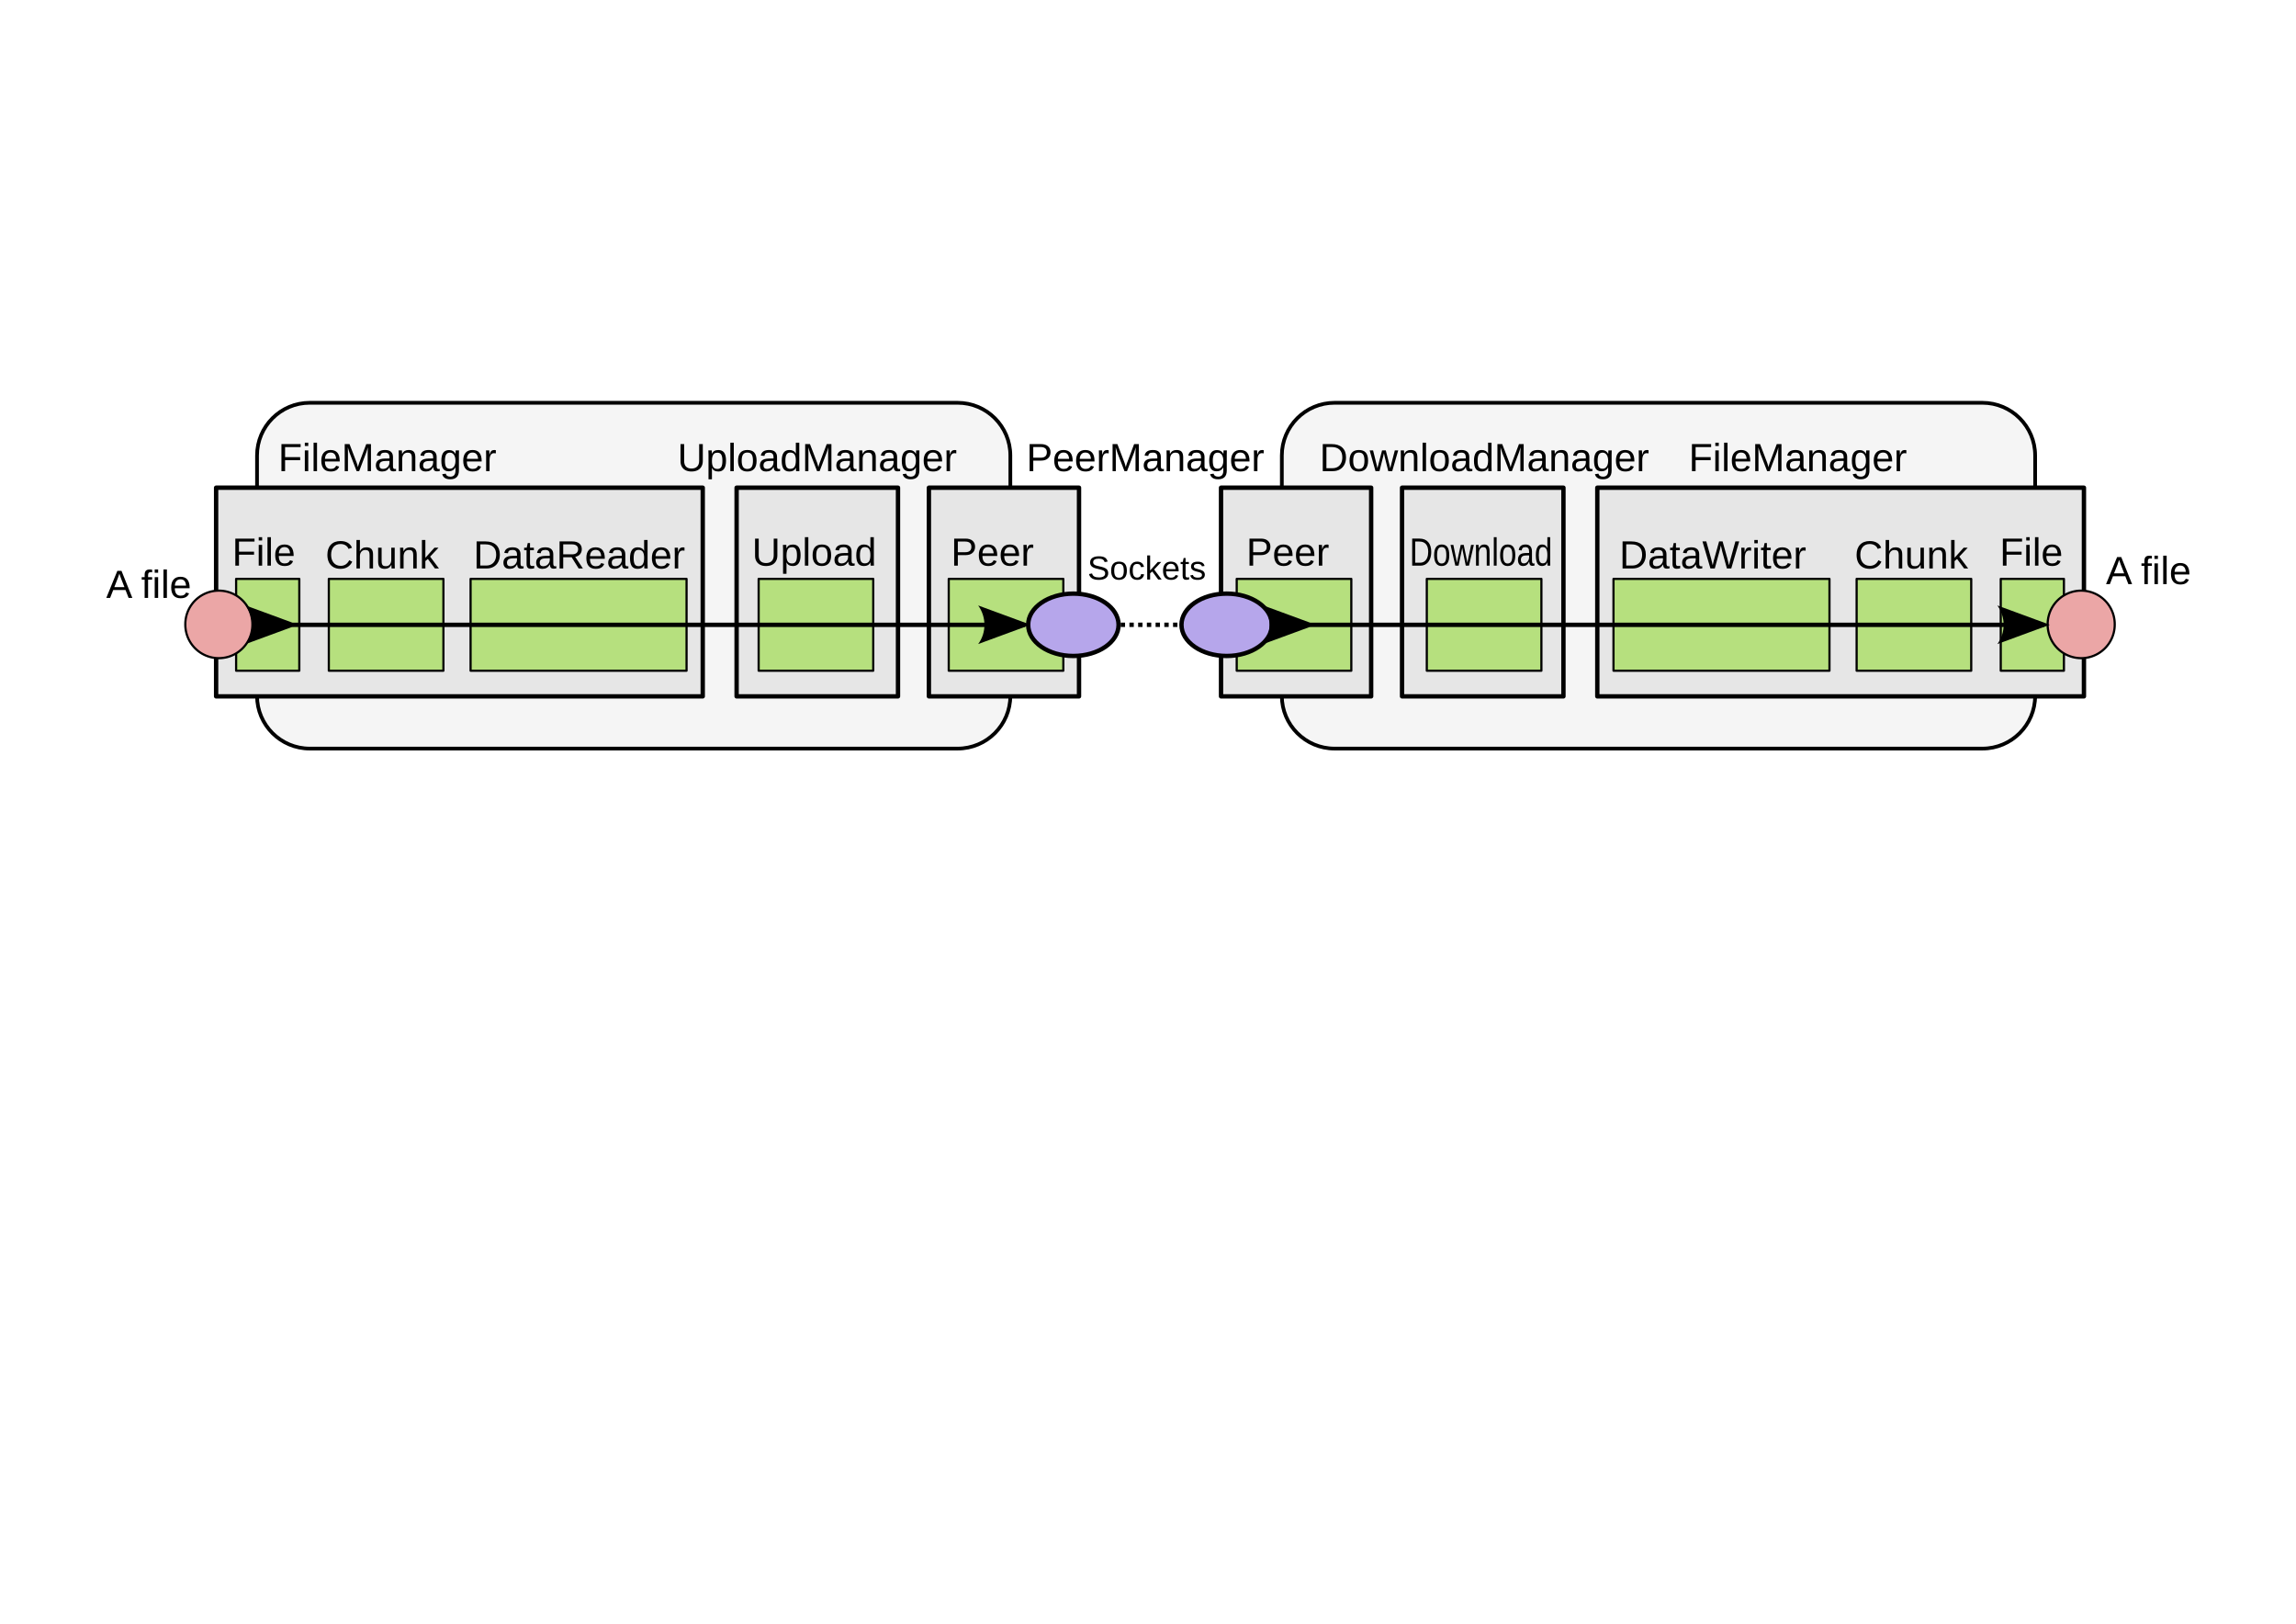
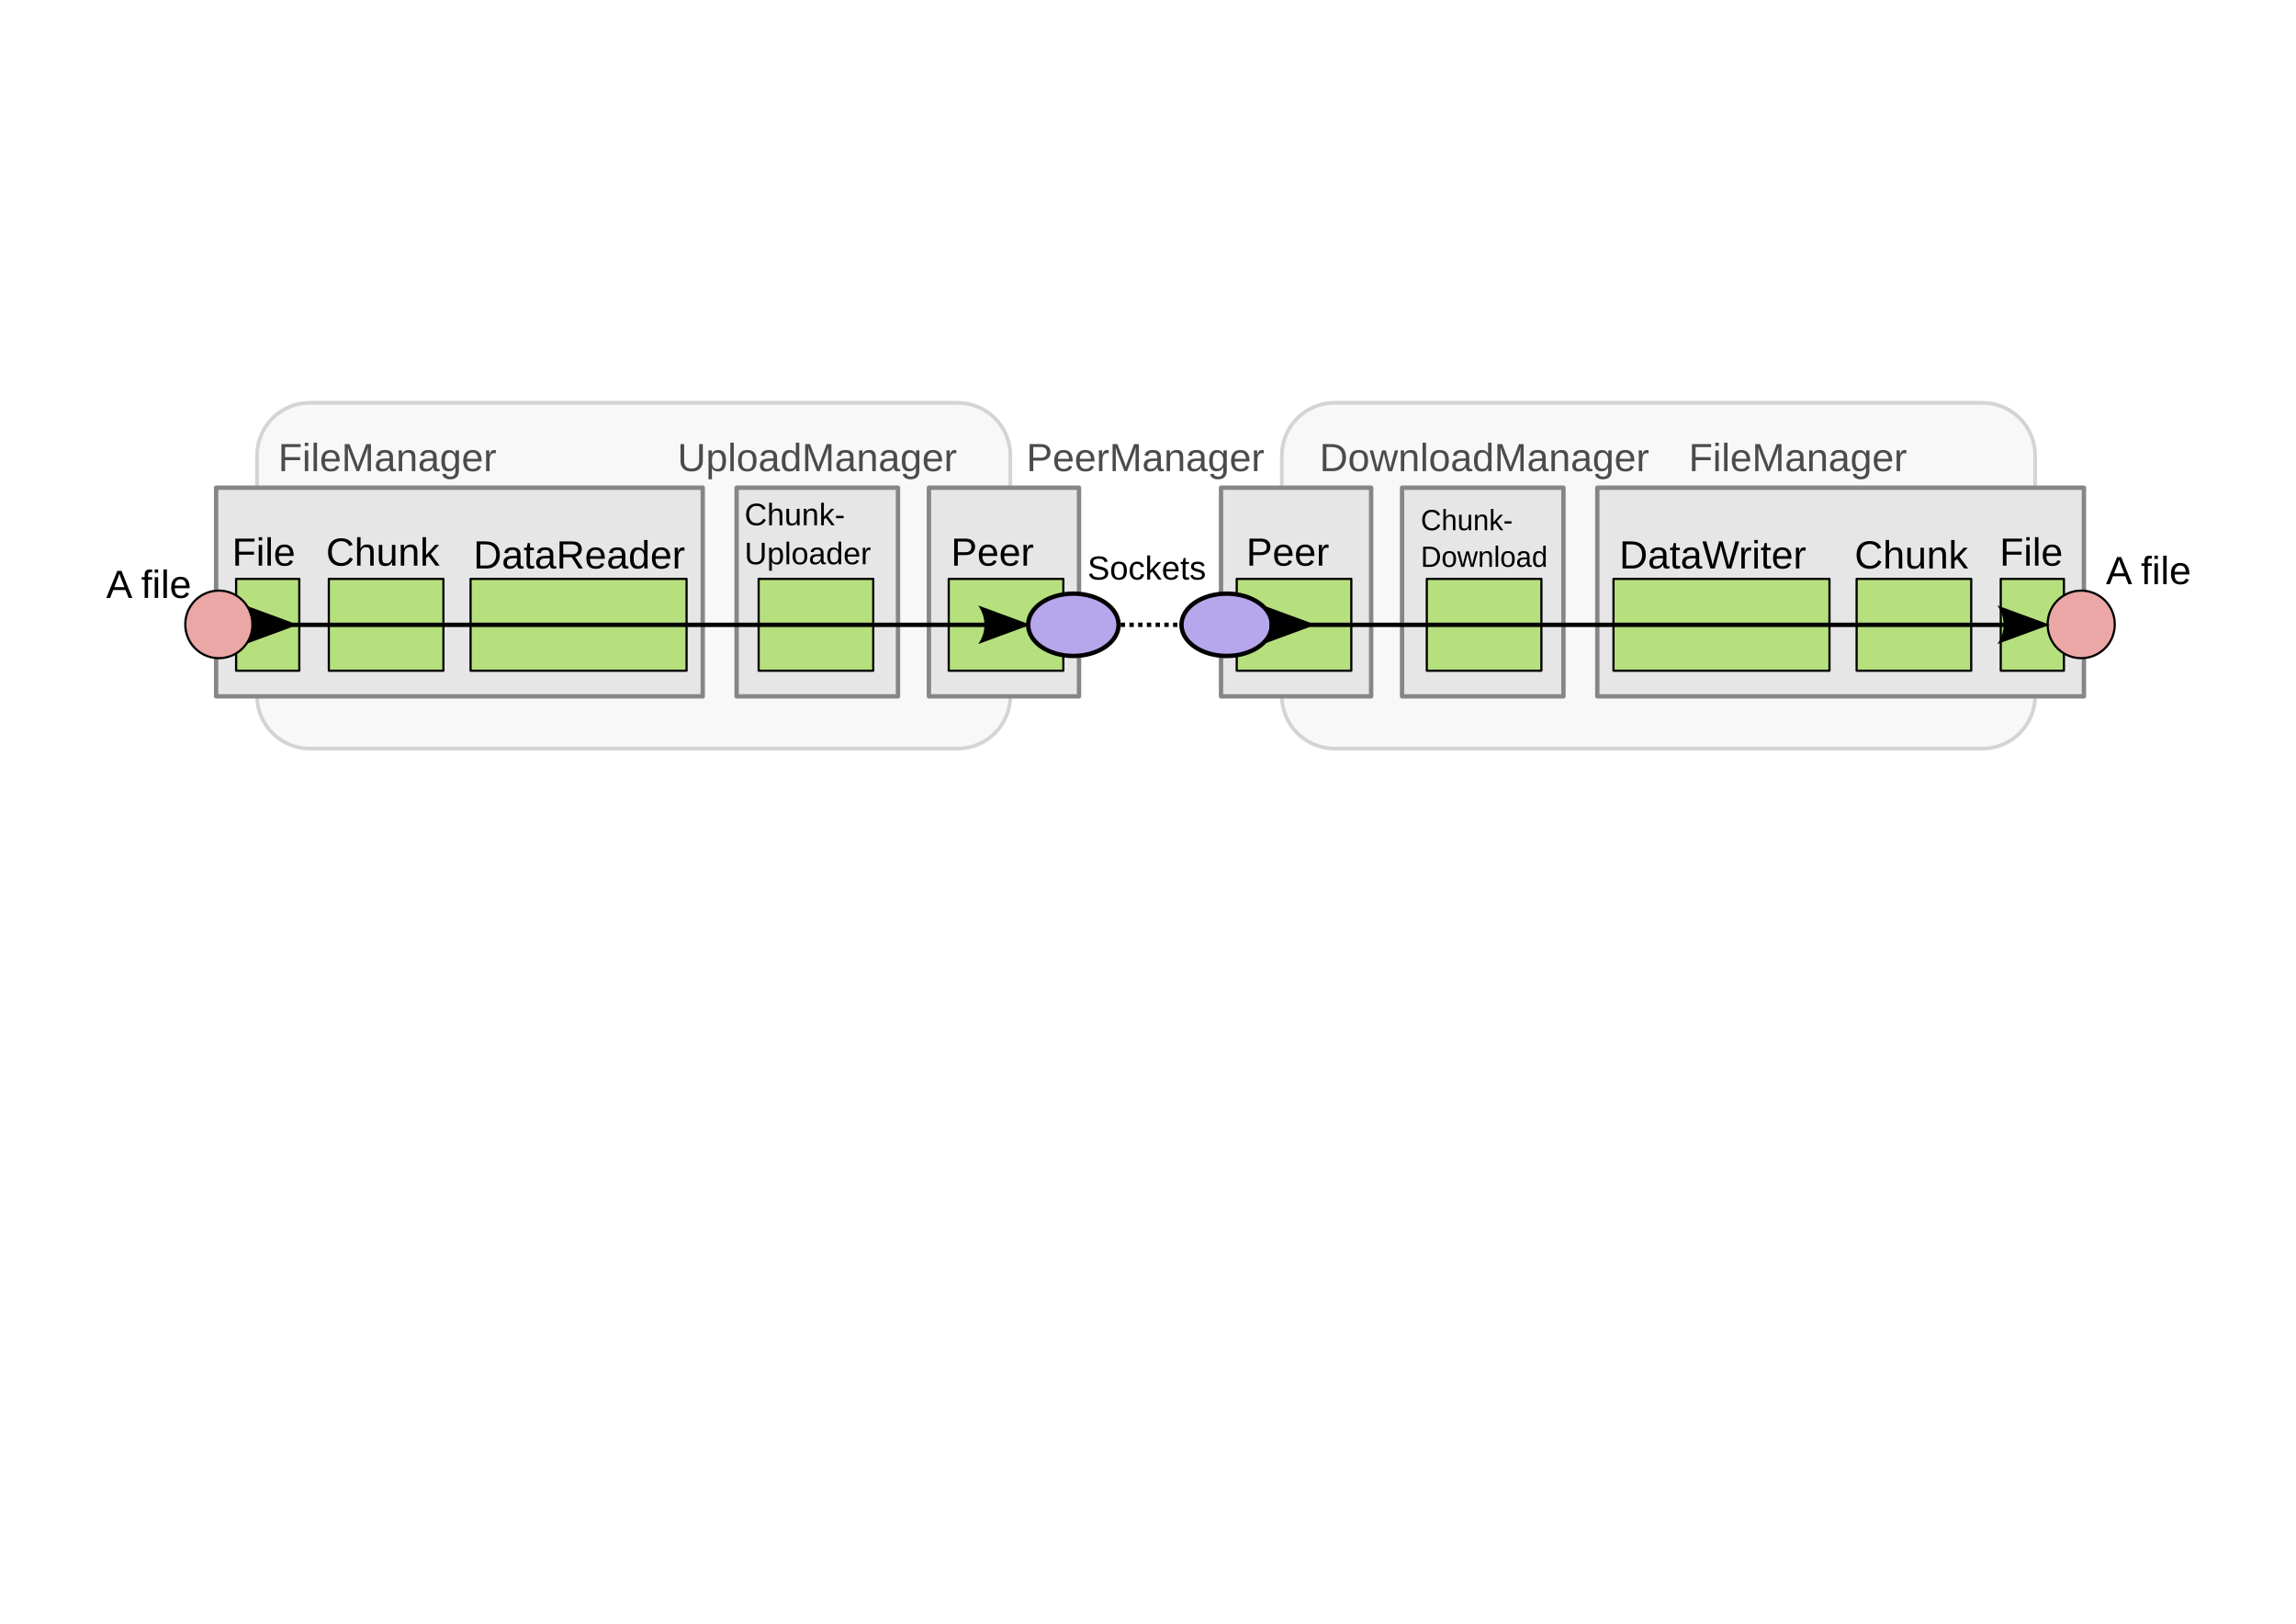
<svg xmlns="http://www.w3.org/2000/svg" width="1052.362" height="744.094" id="svg2" version="1.0">
  <defs id="defs4">
    <marker orient="auto" refY="0.0" refX="0.0" id="Arrow1Mstart" style="overflow:visible">
      <path id="path3394" d="M 0.0,0.0 L 5.0,-5.0 L -12.5,0.0 L 5.0,5.0 L 0.0,0.0 z " style="fill-rule:evenodd;stroke:#000000;stroke-width:1.0pt;marker-start:none" transform="scale(0.4) translate(10,0)" />
    </marker>
    <marker orient="auto" refY="0.0" refX="0.0" id="Arrow2Lstart" style="overflow:visible">
      <path id="path3406" style="font-size:12.0;fill-rule:evenodd;stroke-width:0.625;stroke-linejoin:round" d="M 8.719,4.034 L -2.207,0.016 L 8.719,-4.002 C 6.973,-1.63 6.983,1.616 8.719,4.034 z " transform="scale(1.1) translate(1,0)" />
    </marker>
    <marker orient="auto" refY="0.0" refX="0.0" id="Arrow2Lend" style="overflow:visible;">
      <path id="path3409" style="font-size:12.0;fill-rule:evenodd;stroke-width:0.625;stroke-linejoin:round;" d="M 8.719,4.034 L -2.207,0.016 L 8.719,-4.002 C 6.973,-1.63 6.983,1.616 8.719,4.034 z " transform="scale(1.1) rotate(180) translate(1,0)" />
    </marker>
    <marker orient="auto" refY="0.0" refX="0.0" id="Arrow1Lend" style="overflow:visible;">
      <path id="path3391" d="M 0.0,0.0 L 5.0,-5.0 L -12.5,0.0 L 5.0,5.0 L 0.0,0.0 z " style="fill-rule:evenodd;stroke:#000000;stroke-width:1.0pt;marker-start:none;" transform="scale(0.8) rotate(180) translate(12.5,0)" />
    </marker>
    <marker orient="auto" refY="0.0" refX="0.0" id="Arrow1Lstart" style="overflow:visible">
      <path id="path3388" d="M 0.0,0.0 L 5.0,-5.0 L -12.5,0.0 L 5.0,5.0 L 0.0,0.0 z " style="fill-rule:evenodd;stroke:#000000;stroke-width:1.0pt;marker-start:none" transform="scale(0.8) translate(12.5,0)" />
    </marker>
  </defs>
  <g id="layer1">
-     <rect ry="24.173" y="184.585" x="587.526" height="158.47" width="345.273" id="rect8407" style="opacity:1;fill:#f5f5f5;fill-opacity:1;stroke:#000000;stroke-width:1.7;stroke-linecap:butt;stroke-linejoin:round;stroke-miterlimit:4;stroke-dasharray:none;stroke-dashoffset:0;stroke-opacity:1" />
-     <rect style="opacity:1;fill:#f5f5f5;fill-opacity:1;stroke:#000000;stroke-width:1.7;stroke-linecap:butt;stroke-linejoin:round;stroke-miterlimit:4;stroke-dasharray:none;stroke-dashoffset:0;stroke-opacity:1" id="rect8403" width="345.273" height="158.47" x="117.811" y="184.585" ry="24.173" />
-     <rect style="opacity:1;fill:#e6e6e6;fill-opacity:1;stroke:#000000;stroke-width:2;stroke-linecap:butt;stroke-linejoin:round;stroke-miterlimit:4;stroke-dasharray:none;stroke-dashoffset:0;stroke-opacity:1" id="rect2405" width="223.046" height="95.622" x="99.054" y="223.495" />
+     <rect ry="24.173" y="184.585" x="587.526" height="158.47" width="345.273" id="rect8407" style="opacity:1;fill:#f8f8f8;fill-opacity:1;stroke:#d4d4d4;stroke-width:1.7;stroke-linecap:butt;stroke-linejoin:round;stroke-miterlimit:4;stroke-dasharray:none;stroke-dashoffset:0;stroke-opacity:1" />
+     <rect style="opacity:1;fill:#f8f8f8;fill-opacity:1;stroke:#d4d4d4;stroke-width:1.7;stroke-linecap:butt;stroke-linejoin:round;stroke-miterlimit:4;stroke-dasharray:none;stroke-dashoffset:0;stroke-opacity:1" id="rect8403" width="345.273" height="158.47" x="117.811" y="184.585" ry="24.173" />
+     <rect style="opacity:1;fill:#e6e6e6;fill-opacity:1;stroke:#868686;stroke-width:2;stroke-linecap:butt;stroke-linejoin:round;stroke-miterlimit:4;stroke-dasharray:none;stroke-dashoffset:0;stroke-opacity:1" id="rect2405" width="223.046" height="95.622" x="99.054" y="223.495" />
    <text xml:space="preserve" style="font-size:6px;font-style:normal;font-variant:normal;font-weight:bold;font-stretch:normal;fill:#000000;fill-opacity:1;stroke:none;stroke-width:1px;stroke-linecap:butt;stroke-linejoin:miter;stroke-opacity:1;font-family:Adobe Caslon Pro;-inkscape-font-specification:Adobe Caslon Pro Bold" x="106.379" y="259.221" id="text2387">
      <tspan id="tspan2389" x="106.379" y="259.221" style="font-size:18px;font-style:normal;font-variant:normal;font-weight:normal;font-stretch:normal;font-family:Arial;-inkscape-font-specification:Arial">File</tspan>
-     </text>
-     <text xml:space="preserve" style="font-size:6px;font-style:normal;font-variant:normal;font-weight:bold;font-stretch:normal;fill:#000000;fill-opacity:1;stroke:none;stroke-width:1px;stroke-linecap:butt;stroke-linejoin:miter;stroke-opacity:1;font-family:Adobe Caslon Pro;-inkscape-font-specification:Adobe Caslon Pro Bold" x="149.138" y="260.507" id="text2395">
-       <tspan id="tspan2397" x="149.138" y="260.507" style="font-size:18px;font-style:normal;font-variant:normal;font-weight:normal;font-stretch:normal;font-family:Arial;-inkscape-font-specification:Arial">Chunk</tspan>
    </text>
    <text id="text2401" y="260.507" x="216.97" style="font-size:6px;font-style:normal;font-variant:normal;font-weight:bold;font-stretch:normal;fill:#000000;fill-opacity:1;stroke:none;stroke-width:1px;stroke-linecap:butt;stroke-linejoin:miter;stroke-opacity:1;font-family:Adobe Caslon Pro;-inkscape-font-specification:Adobe Caslon Pro Bold" xml:space="preserve">
      <tspan style="font-size:18px;font-style:normal;font-variant:normal;font-weight:normal;font-stretch:normal;font-family:Arial;-inkscape-font-specification:Arial" y="260.507" x="216.97" id="tspan2403">DataReader</tspan>
    </text>
-     <text xml:space="preserve" style="font-size:6px;font-style:normal;font-variant:normal;font-weight:bold;font-stretch:normal;fill:#000000;fill-opacity:1;stroke:none;stroke-width:1px;stroke-linecap:butt;stroke-linejoin:miter;stroke-opacity:1;font-family:Adobe Caslon Pro;-inkscape-font-specification:Adobe Caslon Pro Bold" x="127.512" y="215.907" id="text2407">
-       <tspan id="tspan2409" x="127.512" y="215.907" style="font-size:18px;font-style:normal;font-variant:normal;font-weight:normal;font-stretch:normal;font-family:Arial;-inkscape-font-specification:Arial">FileManager</tspan>
+     <text xml:space="preserve" style="font-size:6px;font-style:normal;font-variant:normal;font-weight:bold;font-stretch:normal;fill:#4b4b4b;fill-opacity:1;stroke:none;stroke-width:1px;stroke-linecap:butt;stroke-linejoin:miter;stroke-opacity:1;font-family:Adobe Caslon Pro;-inkscape-font-specification:Adobe Caslon Pro Bold" x="127.512" y="215.907" id="text2407">
+       <tspan id="tspan2409" x="127.512" y="215.907" style="font-size:18px;font-style:normal;font-variant:normal;font-weight:normal;font-stretch:normal;font-family:Arial;-inkscape-font-specification:Arial;fill:#4b4b4b;fill-opacity:1">FileManager</tspan>
    </text>
    <text xml:space="preserve" style="font-size:6px;font-style:normal;font-variant:normal;font-weight:bold;font-stretch:normal;fill:#000000;fill-opacity:1;stroke:none;stroke-width:1px;stroke-linecap:butt;stroke-linejoin:miter;stroke-opacity:1;font-family:Adobe Caslon Pro;-inkscape-font-specification:Adobe Caslon Pro Bold" x="48.692" y="274.003" id="text3181">
      <tspan id="tspan3183" x="48.692" y="274.003" style="font-size:18px;font-style:normal;font-variant:normal;font-weight:normal;font-stretch:normal;font-family:Arial;-inkscape-font-specification:Arial">A file</tspan>
    </text>
-     <rect y="223.495" x="337.621" height="95.622" width="73.972" id="rect3185" style="opacity:1;fill:#e6e6e6;fill-opacity:1;stroke:#000000;stroke-width:2;stroke-linecap:butt;stroke-linejoin:round;stroke-miterlimit:4;stroke-dasharray:none;stroke-dashoffset:0;stroke-opacity:1" />
-     <text id="text3189" y="259.221" x="344.692" style="font-size:6px;font-style:normal;font-variant:normal;font-weight:bold;font-stretch:normal;fill:#000000;fill-opacity:1;stroke:none;stroke-width:1px;stroke-linecap:butt;stroke-linejoin:miter;stroke-opacity:1;font-family:Adobe Caslon Pro;-inkscape-font-specification:Adobe Caslon Pro Bold" xml:space="preserve">
-       <tspan style="font-size:18px;font-style:normal;font-variant:normal;font-weight:normal;font-stretch:normal;font-family:Arial;-inkscape-font-specification:Arial" y="259.221" x="344.692" id="tspan3191">Upload</tspan>
+     <rect y="223.495" x="337.621" height="95.622" width="73.972" id="rect3185" style="opacity:1;fill:#e6e6e6;fill-opacity:1;stroke:#868686;stroke-width:2;stroke-linecap:butt;stroke-linejoin:round;stroke-miterlimit:4;stroke-dasharray:none;stroke-dashoffset:0;stroke-opacity:1" />
+     <text xml:space="preserve" style="font-size:4.762px;font-style:normal;font-variant:normal;font-weight:bold;font-stretch:normal;fill:#000000;fill-opacity:1;stroke:none;font-family:Adobe Caslon Pro;-inkscape-font-specification:Adobe Caslon Pro Bold" x="341.251" y="240.713" id="text2395">
+       <tspan id="tspan2397" x="341.251" y="240.713" style="font-size:14.287px;font-style:normal;font-variant:normal;font-weight:normal;font-stretch:normal;font-family:Arial;-inkscape-font-specification:Arial">Chunk-</tspan>
+       <tspan x="341.251" y="258.573" style="font-size:14.287px;font-style:normal;font-variant:normal;font-weight:normal;font-stretch:normal;font-family:Arial;-inkscape-font-specification:Arial" id="tspan3855">Uploader</tspan>
    </text>
-     <text id="text3205" y="215.907" x="310.52" style="font-size:6px;font-style:normal;font-variant:normal;font-weight:bold;font-stretch:normal;fill:#000000;fill-opacity:1;stroke:none;stroke-width:1px;stroke-linecap:butt;stroke-linejoin:miter;stroke-opacity:1;font-family:Adobe Caslon Pro;-inkscape-font-specification:Adobe Caslon Pro Bold" xml:space="preserve">
-       <tspan style="font-size:18px;font-style:normal;font-variant:normal;font-weight:normal;font-stretch:normal;font-family:Arial;-inkscape-font-specification:Arial" y="215.907" x="310.52" id="tspan3207">UploadManager</tspan>
+     <text id="text3189" y="259.221" x="149.433" style="font-size:6px;font-style:normal;font-variant:normal;font-weight:bold;font-stretch:normal;fill:#000000;fill-opacity:1;stroke:none;font-family:Adobe Caslon Pro;-inkscape-font-specification:Adobe Caslon Pro Bold" xml:space="preserve">
+       <tspan style="font-size:18px;font-style:normal;font-variant:normal;font-weight:normal;font-stretch:normal;font-family:Arial;-inkscape-font-specification:Arial" y="259.221" x="149.433" id="tspan3857">Chunk</tspan>
    </text>
-     <rect style="opacity:1;fill:#e6e6e6;fill-opacity:1;stroke:#000000;stroke-width:2;stroke-linecap:butt;stroke-linejoin:round;stroke-miterlimit:4;stroke-dasharray:none;stroke-dashoffset:0;stroke-opacity:1" id="rect3221" width="68.807" height="95.622" x="425.756" y="223.495" />
+     <text id="text3205" y="215.907" x="310.52" style="font-size:6px;font-style:normal;font-variant:normal;font-weight:bold;font-stretch:normal;fill:#4b4b4b;fill-opacity:1;stroke:none;stroke-width:1px;stroke-linecap:butt;stroke-linejoin:miter;stroke-opacity:1;font-family:Adobe Caslon Pro;-inkscape-font-specification:Adobe Caslon Pro Bold" xml:space="preserve">
+       <tspan style="font-size:18px;font-style:normal;font-variant:normal;font-weight:normal;font-stretch:normal;font-family:Arial;-inkscape-font-specification:Arial;fill:#4b4b4b;fill-opacity:1" y="215.907" x="310.52" id="tspan3207">UploadManager</tspan>
+     </text>
+     <rect style="opacity:1;fill:#e6e6e6;fill-opacity:1;stroke:#868686;stroke-width:2;stroke-linecap:butt;stroke-linejoin:round;stroke-miterlimit:4;stroke-dasharray:none;stroke-dashoffset:0;stroke-opacity:1" id="rect3221" width="68.807" height="95.622" x="425.756" y="223.495" />
    <text xml:space="preserve" style="font-size:6px;font-style:normal;font-variant:normal;font-weight:bold;font-stretch:normal;fill:#000000;fill-opacity:1;stroke:none;stroke-width:1px;stroke-linecap:butt;stroke-linejoin:miter;stroke-opacity:1;font-family:Adobe Caslon Pro;-inkscape-font-specification:Adobe Caslon Pro Bold" x="435.858" y="259.221" id="text3225">
      <tspan id="tspan3227" x="435.858" y="259.221" style="font-size:18px;font-style:normal;font-variant:normal;font-weight:normal;font-stretch:normal;font-family:Arial;-inkscape-font-specification:Arial">Peer</tspan>
    </text>
-     <text xml:space="preserve" style="font-size:6px;font-style:normal;font-variant:normal;font-weight:bold;font-stretch:normal;fill:#000000;fill-opacity:1;stroke:none;stroke-width:1px;stroke-linecap:butt;stroke-linejoin:miter;stroke-opacity:1;font-family:Adobe Caslon Pro;-inkscape-font-specification:Adobe Caslon Pro Bold" x="470.437" y="215.907" id="text3229">
-       <tspan id="tspan3231" x="470.437" y="215.907" style="font-size:18px;font-style:normal;font-variant:normal;font-weight:normal;font-stretch:normal;font-family:Arial;-inkscape-font-specification:Arial">PeerManager</tspan>
+     <text xml:space="preserve" style="font-size:6px;font-style:normal;font-variant:normal;font-weight:bold;font-stretch:normal;fill:#4b4b4b;fill-opacity:1;stroke:none;stroke-width:1px;stroke-linecap:butt;stroke-linejoin:miter;stroke-opacity:1;font-family:Adobe Caslon Pro;-inkscape-font-specification:Adobe Caslon Pro Bold" x="470.437" y="215.907" id="text3229">
+       <tspan id="tspan3231" x="470.437" y="215.907" style="font-size:18px;font-style:normal;font-variant:normal;font-weight:normal;font-stretch:normal;font-family:Arial;-inkscape-font-specification:Arial;fill:#4b4b4b;fill-opacity:1">PeerManager</tspan>
    </text>
-     <rect y="223.495" x="-955.163" height="95.622" width="223.046" id="rect3255" style="opacity:1;fill:#e6e6e6;fill-opacity:1;stroke:#000000;stroke-width:2;stroke-linecap:butt;stroke-linejoin:round;stroke-miterlimit:4;stroke-dasharray:none;stroke-dashoffset:0;stroke-opacity:1" transform="scale(-1,1)" />
-     <text id="text3277" y="215.907" x="774.01" style="font-size:6px;font-style:normal;font-variant:normal;font-weight:bold;font-stretch:normal;fill:#000000;fill-opacity:1;stroke:none;stroke-width:1px;stroke-linecap:butt;stroke-linejoin:miter;stroke-opacity:1;font-family:Adobe Caslon Pro;-inkscape-font-specification:Adobe Caslon Pro Bold" xml:space="preserve">
-       <tspan style="font-size:18px;font-style:normal;font-variant:normal;font-weight:normal;font-stretch:normal;font-family:Arial;-inkscape-font-specification:Arial" y="215.907" x="774.01" id="tspan3279">FileManager</tspan>
+     <rect y="223.495" x="-955.163" height="95.622" width="223.046" id="rect3255" style="opacity:1;fill:#e6e6e6;fill-opacity:1;stroke:#868686;stroke-width:2;stroke-linecap:butt;stroke-linejoin:round;stroke-miterlimit:4;stroke-dasharray:none;stroke-dashoffset:0;stroke-opacity:1" transform="scale(-1,1)" />
+     <text id="text3277" y="215.907" x="774.01" style="font-size:6px;font-style:normal;font-variant:normal;font-weight:bold;font-stretch:normal;fill:#4b4b4b;fill-opacity:1;stroke:none;stroke-width:1px;stroke-linecap:butt;stroke-linejoin:miter;stroke-opacity:1;font-family:Adobe Caslon Pro;-inkscape-font-specification:Adobe Caslon Pro Bold" xml:space="preserve">
+       <tspan style="font-size:18px;font-style:normal;font-variant:normal;font-weight:normal;font-stretch:normal;font-family:Arial;-inkscape-font-specification:Arial;fill:#4b4b4b;fill-opacity:1" y="215.907" x="774.01" id="tspan3279">FileManager</tspan>
    </text>
-     <rect style="opacity:1;fill:#e6e6e6;fill-opacity:1;stroke:#000000;stroke-width:2;stroke-linecap:butt;stroke-linejoin:round;stroke-miterlimit:4;stroke-dasharray:none;stroke-dashoffset:0;stroke-opacity:1" id="rect3285" width="73.972" height="95.622" x="-716.597" y="223.495" transform="scale(-1,1)" />
-     <rect y="223.495" x="-628.461" height="95.622" width="68.807" id="rect3297" style="opacity:1;fill:#e6e6e6;fill-opacity:1;stroke:#000000;stroke-width:2;stroke-linecap:butt;stroke-linejoin:round;stroke-miterlimit:4;stroke-dasharray:none;stroke-dashoffset:0;stroke-opacity:1" transform="scale(-1,1)" />
+     <rect style="opacity:1;fill:#e6e6e6;fill-opacity:1;stroke:#868686;stroke-width:2;stroke-linecap:butt;stroke-linejoin:round;stroke-miterlimit:4;stroke-dasharray:none;stroke-dashoffset:0;stroke-opacity:1" id="rect3285" width="73.972" height="95.622" x="-716.597" y="223.495" transform="scale(-1,1)" />
+     <rect y="223.495" x="-628.461" height="95.622" width="68.807" id="rect3297" style="opacity:1;fill:#e6e6e6;fill-opacity:1;stroke:#868686;stroke-width:2;stroke-linecap:butt;stroke-linejoin:round;stroke-miterlimit:4;stroke-dasharray:none;stroke-dashoffset:0;stroke-opacity:1" transform="scale(-1,1)" />
    <text id="text3261" y="259.221" x="916.522" style="font-size:6px;font-style:normal;font-variant:normal;font-weight:bold;font-stretch:normal;fill:#000000;fill-opacity:1;stroke:none;stroke-width:1px;stroke-linecap:butt;stroke-linejoin:miter;stroke-opacity:1;font-family:Adobe Caslon Pro;-inkscape-font-specification:Adobe Caslon Pro Bold" xml:space="preserve">
      <tspan style="font-size:18px;font-style:normal;font-variant:normal;font-weight:normal;font-stretch:normal;font-family:Arial;-inkscape-font-specification:Arial" y="259.221" x="916.522" id="tspan3263">File</tspan>
    </text>
    <text id="text3267" y="260.507" x="850.041" style="font-size:6px;font-style:normal;font-variant:normal;font-weight:bold;font-stretch:normal;fill:#000000;fill-opacity:1;stroke:none;stroke-width:1px;stroke-linecap:butt;stroke-linejoin:miter;stroke-opacity:1;font-family:Adobe Caslon Pro;-inkscape-font-specification:Adobe Caslon Pro Bold" xml:space="preserve">
      <tspan style="font-size:18px;font-style:normal;font-variant:normal;font-weight:normal;font-stretch:normal;font-family:Arial;-inkscape-font-specification:Arial" y="260.507" x="850.041" id="tspan3269">Chunk</tspan>
    </text>
    <text xml:space="preserve" style="font-size:6px;font-style:normal;font-variant:normal;font-weight:bold;font-stretch:normal;fill:#000000;fill-opacity:1;stroke:none;stroke-width:1px;stroke-linecap:butt;stroke-linejoin:miter;stroke-opacity:1;font-family:Adobe Caslon Pro;-inkscape-font-specification:Adobe Caslon Pro Bold" x="742.209" y="260.507" id="text3273">
      <tspan id="tspan3275" x="742.209" y="260.507" style="font-size:18px;font-style:normal;font-variant:normal;font-weight:normal;font-stretch:normal;font-family:Arial;-inkscape-font-specification:Arial">DataWriter</tspan>
    </text>
-     <text xml:space="preserve" style="font-size:5.424px;font-style:normal;font-variant:normal;font-weight:bold;font-stretch:normal;fill:#000000;fill-opacity:1;stroke:none;stroke-width:1px;stroke-linecap:butt;stroke-linejoin:miter;stroke-opacity:1;font-family:Adobe Caslon Pro;-inkscape-font-specification:Adobe Caslon Pro Bold" x="714.628" y="234.354" id="text3289" transform="scale(0.904068,1.106111)">
-       <tspan id="tspan3291" x="714.628" y="234.354" style="font-size:16.273px;font-style:normal;font-variant:normal;font-weight:normal;font-stretch:normal;font-family:Arial;-inkscape-font-specification:Arial">Download</tspan>
+     <text xml:space="preserve" style="font-size:4.418px;font-style:normal;font-variant:normal;font-weight:bold;font-stretch:normal;fill:#000000;fill-opacity:1;stroke:none;font-family:Adobe Caslon Pro;-inkscape-font-specification:Adobe Caslon Pro Bold" x="659.918" y="239.778" id="text3289" transform="scale(0.9867956,1.013381)">
+       <tspan id="tspan3291" x="659.918" y="239.778" style="font-size:13.254px;font-style:normal;font-variant:normal;font-weight:normal;font-stretch:normal;font-family:Arial;-inkscape-font-specification:Arial">Chunk-</tspan>
+       <tspan x="659.918" y="256.345" style="font-size:13.254px;font-style:normal;font-variant:normal;font-weight:normal;font-stretch:normal;font-family:Arial;-inkscape-font-specification:Arial" id="tspan3853">Download</tspan>
    </text>
    <text id="text3301" y="259.221" x="571.218" style="font-size:6px;font-style:normal;font-variant:normal;font-weight:bold;font-stretch:normal;fill:#000000;fill-opacity:1;stroke:none;stroke-width:1px;stroke-linecap:butt;stroke-linejoin:miter;stroke-opacity:1;font-family:Adobe Caslon Pro;-inkscape-font-specification:Adobe Caslon Pro Bold" xml:space="preserve">
      <tspan style="font-size:18px;font-style:normal;font-variant:normal;font-weight:normal;font-stretch:normal;font-family:Arial;-inkscape-font-specification:Arial" y="259.221" x="571.218" id="tspan3303">Peer</tspan>
    </text>
    <text xml:space="preserve" style="font-size:6px;font-style:normal;font-variant:normal;font-weight:bold;font-stretch:normal;fill:#000000;fill-opacity:1;stroke:none;stroke-width:1px;stroke-linecap:butt;stroke-linejoin:miter;stroke-opacity:1;font-family:Adobe Caslon Pro;-inkscape-font-specification:Adobe Caslon Pro Bold" x="965.268" y="267.688" id="text3311">
      <tspan id="tspan3313" x="965.268" y="267.688" style="font-size:18px;font-style:normal;font-variant:normal;font-weight:normal;font-stretch:normal;font-family:Arial;-inkscape-font-specification:Arial">A file</tspan>
    </text>
-     <text id="text3315" y="215.907" x="604.802" style="font-size:6px;font-style:normal;font-variant:normal;font-weight:bold;font-stretch:normal;fill:#000000;fill-opacity:1;stroke:none;stroke-width:1px;stroke-linecap:butt;stroke-linejoin:miter;stroke-opacity:1;font-family:Adobe Caslon Pro;-inkscape-font-specification:Adobe Caslon Pro Bold" xml:space="preserve">
-       <tspan style="font-size:18px;font-style:normal;font-variant:normal;font-weight:normal;font-stretch:normal;font-family:Arial;-inkscape-font-specification:Arial" y="215.907" x="604.802" id="tspan3317">DownloadManager</tspan>
+     <text id="text3315" y="215.907" x="604.802" style="font-size:6px;font-style:normal;font-variant:normal;font-weight:bold;font-stretch:normal;fill:#4b4b4b;fill-opacity:1;stroke:none;stroke-width:1px;stroke-linecap:butt;stroke-linejoin:miter;stroke-opacity:1;font-family:Adobe Caslon Pro;-inkscape-font-specification:Adobe Caslon Pro Bold" xml:space="preserve">
+       <tspan style="font-size:18px;font-style:normal;font-variant:normal;font-weight:normal;font-stretch:normal;font-family:Arial;-inkscape-font-specification:Arial;fill:#4b4b4b;fill-opacity:1" y="215.907" x="604.802" id="tspan3317">DownloadManager</tspan>
    </text>
    <path style="fill:none;fill-rule:evenodd;stroke:#000000;stroke-width:0;stroke-linecap:butt;stroke-linejoin:miter;marker-start:url(#Arrow2Lstart);marker-mid:none;marker-end:url(#Arrow2Lend);stroke-miterlimit:4;stroke-dasharray:none;stroke-opacity:1" d="M 573.785,286.354 L 951.677,286.354 M 119.122,286.354 L 498.024,286.354" id="path3383" />
    <rect y="265.282" x="-945.991" height="42.084" width="28.957" id="rect3257" style="opacity:1;fill:#b6e07e;fill-opacity:1;stroke:#000000;stroke-width:1;stroke-linecap:butt;stroke-linejoin:round;stroke-miterlimit:4;stroke-dasharray:none;stroke-dashoffset:0;stroke-opacity:1" transform="scale(-1,1)" />
    <path transform="matrix(-0.6618185,0,0,0.6618185,1048.838,63.11032)" d="M 166.675,337.003 A 23.234,23.234 0 1 1 120.208,337.003 A 23.234,23.234 0 1 1 166.675,337.003 z" id="path3259" style="opacity:1;fill:#eba6a6;fill-opacity:1;stroke:#000000;stroke-width:1.511;stroke-linecap:butt;stroke-linejoin:round;stroke-miterlimit:4;stroke-dasharray:none;stroke-dashoffset:0;stroke-opacity:1" />
    <rect style="opacity:1;fill:#b6e07e;fill-opacity:1;stroke:#000000;stroke-width:1;stroke-linecap:butt;stroke-linejoin:round;stroke-miterlimit:4;stroke-dasharray:none;stroke-dashoffset:0;stroke-opacity:1" id="rect3265" width="52.528" height="42.084" x="-903.505" y="265.282" transform="scale(-1,1)" />
    <rect style="opacity:1;fill:#b6e07e;fill-opacity:1;stroke:#000000;stroke-width:1;stroke-linecap:butt;stroke-linejoin:round;stroke-miterlimit:4;stroke-dasharray:none;stroke-dashoffset:0;stroke-opacity:1" id="rect3223" width="52.528" height="42.084" x="434.848" y="265.282" />
    <path style="opacity:1;fill:#b6a6eb;fill-opacity:1;stroke:#000000;stroke-width:2;stroke-linecap:butt;stroke-linejoin:round;stroke-miterlimit:4;stroke-dasharray:none;stroke-dashoffset:0;stroke-opacity:1" id="path3233" d="M 666.071,289.452 A 20.714,14.286 0 1 1 624.643,289.452 A 20.714,14.286 0 1 1 666.071,289.452 z" transform="translate(-153.3786,-3.127373)" />
    <rect y="265.282" x="-619.37" height="42.084" width="52.528" id="rect3299" style="opacity:1;fill:#b6e07e;fill-opacity:1;stroke:#000000;stroke-width:1;stroke-linecap:butt;stroke-linejoin:round;stroke-miterlimit:4;stroke-dasharray:none;stroke-dashoffset:0;stroke-opacity:1" transform="scale(-1,1)" />
    <path transform="matrix(-1,0,0,1,1207.596,-3.127373)" d="M 666.071,289.452 A 20.714,14.286 0 1 1 624.643,289.452 A 20.714,14.286 0 1 1 666.071,289.452 z" id="path3309" style="opacity:1;fill:#b6a6eb;fill-opacity:1;stroke:#000000;stroke-width:2;stroke-linecap:butt;stroke-linejoin:round;stroke-miterlimit:4;stroke-dasharray:none;stroke-dashoffset:0;stroke-opacity:1" />
    <rect y="265.282" x="-838.53" height="42.084" width="98.995" id="rect3271" style="opacity:1;fill:#b6e07e;fill-opacity:1;stroke:#000000;stroke-width:1;stroke-linecap:butt;stroke-linejoin:round;stroke-miterlimit:4;stroke-dasharray:none;stroke-dashoffset:0;stroke-opacity:1" transform="scale(-1,1)" />
    <rect style="opacity:1;fill:#b6e07e;fill-opacity:1;stroke:#000000;stroke-width:1;stroke-linecap:butt;stroke-linejoin:round;stroke-miterlimit:4;stroke-dasharray:none;stroke-dashoffset:0;stroke-opacity:1" id="rect3287" width="52.528" height="42.084" x="-706.495" y="265.282" transform="scale(-1,1)" />
    <rect y="265.282" x="347.722" height="42.084" width="52.528" id="rect3187" style="opacity:1;fill:#b6e07e;fill-opacity:1;stroke:#000000;stroke-width:1;stroke-linecap:butt;stroke-linejoin:round;stroke-miterlimit:4;stroke-dasharray:none;stroke-dashoffset:0;stroke-opacity:1" />
    <rect style="opacity:1;fill:#b6e07e;fill-opacity:1;stroke:#000000;stroke-width:1;stroke-linecap:butt;stroke-linejoin:round;stroke-miterlimit:4;stroke-dasharray:none;stroke-dashoffset:0;stroke-opacity:1" id="rect2399" width="98.995" height="42.084" x="215.688" y="265.282" />
    <rect y="265.282" x="150.712" height="42.084" width="52.528" id="rect2393" style="opacity:1;fill:#b6e07e;fill-opacity:1;stroke:#000000;stroke-width:1;stroke-linecap:butt;stroke-linejoin:round;stroke-miterlimit:4;stroke-dasharray:none;stroke-dashoffset:0;stroke-opacity:1" />
    <rect style="opacity:1;fill:#b6e07e;fill-opacity:1;stroke:#000000;stroke-width:1;stroke-linecap:butt;stroke-linejoin:round;stroke-miterlimit:4;stroke-dasharray:none;stroke-dashoffset:0;stroke-opacity:1" id="rect2385" width="28.957" height="42.084" x="108.226" y="265.282" />
    <path style="opacity:1;fill:#eba6a6;fill-opacity:1;stroke:#000000;stroke-width:1.511;stroke-linecap:butt;stroke-linejoin:miter;stroke-miterlimit:4;stroke-dasharray:none;stroke-dashoffset:0;stroke-opacity:1" id="path2383" d="M 166.675,337.003 A 23.234,23.234 0 1 1 120.208,337.003 A 23.234,23.234 0 1 1 166.675,337.003 z" transform="matrix(0.6618185,0,0,0.6618185,5.379499,63.11032)" />
    <text xml:space="preserve" style="font-size:5.09px;font-style:normal;font-variant:normal;font-weight:bold;font-stretch:normal;fill:#000000;fill-opacity:1;stroke:none;stroke-width:1px;stroke-linecap:butt;stroke-linejoin:miter;stroke-opacity:1;font-family:Adobe Caslon Pro;-inkscape-font-specification:Adobe Caslon Pro Bold" x="498.465" y="265.591" id="text8399">
      <tspan id="tspan8401" x="498.465" y="265.591" style="font-size:15.271px;font-style:normal;font-variant:normal;font-weight:normal;font-stretch:normal;font-family:Arial;-inkscape-font-specification:Arial">Sockets</tspan>
    </text>
    <path style="fill:none;fill-rule:evenodd;stroke:#000000;stroke-width:2;stroke-linecap:butt;stroke-linejoin:miter;stroke-miterlimit:4;stroke-dasharray:2, 2;stroke-dashoffset:0;stroke-opacity:1" d="M 513.663,286.324 L 540.432,286.324" id="path10689" />
    <path style="fill:none;fill-rule:evenodd;stroke:#000000;stroke-width:2;stroke-linecap:butt;stroke-linejoin:miter;marker-start:url(#Arrow2Lend);marker-end:url(#Arrow2Lend);stroke-miterlimit:4;stroke-dasharray:none;stroke-opacity:1" d="M 133.996,286.342 L 469.729,286.342" id="path10691" />
    <path id="path13388" d="M 600.422,286.342 L 936.869,286.342" style="fill:none;fill-rule:evenodd;stroke:#000000;stroke-width:2;stroke-linecap:butt;stroke-linejoin:miter;marker-start:url(#Arrow2Lend);marker-end:url(#Arrow2Lend);stroke-miterlimit:4;stroke-dasharray:none;stroke-opacity:1" />
  </g>
</svg>
